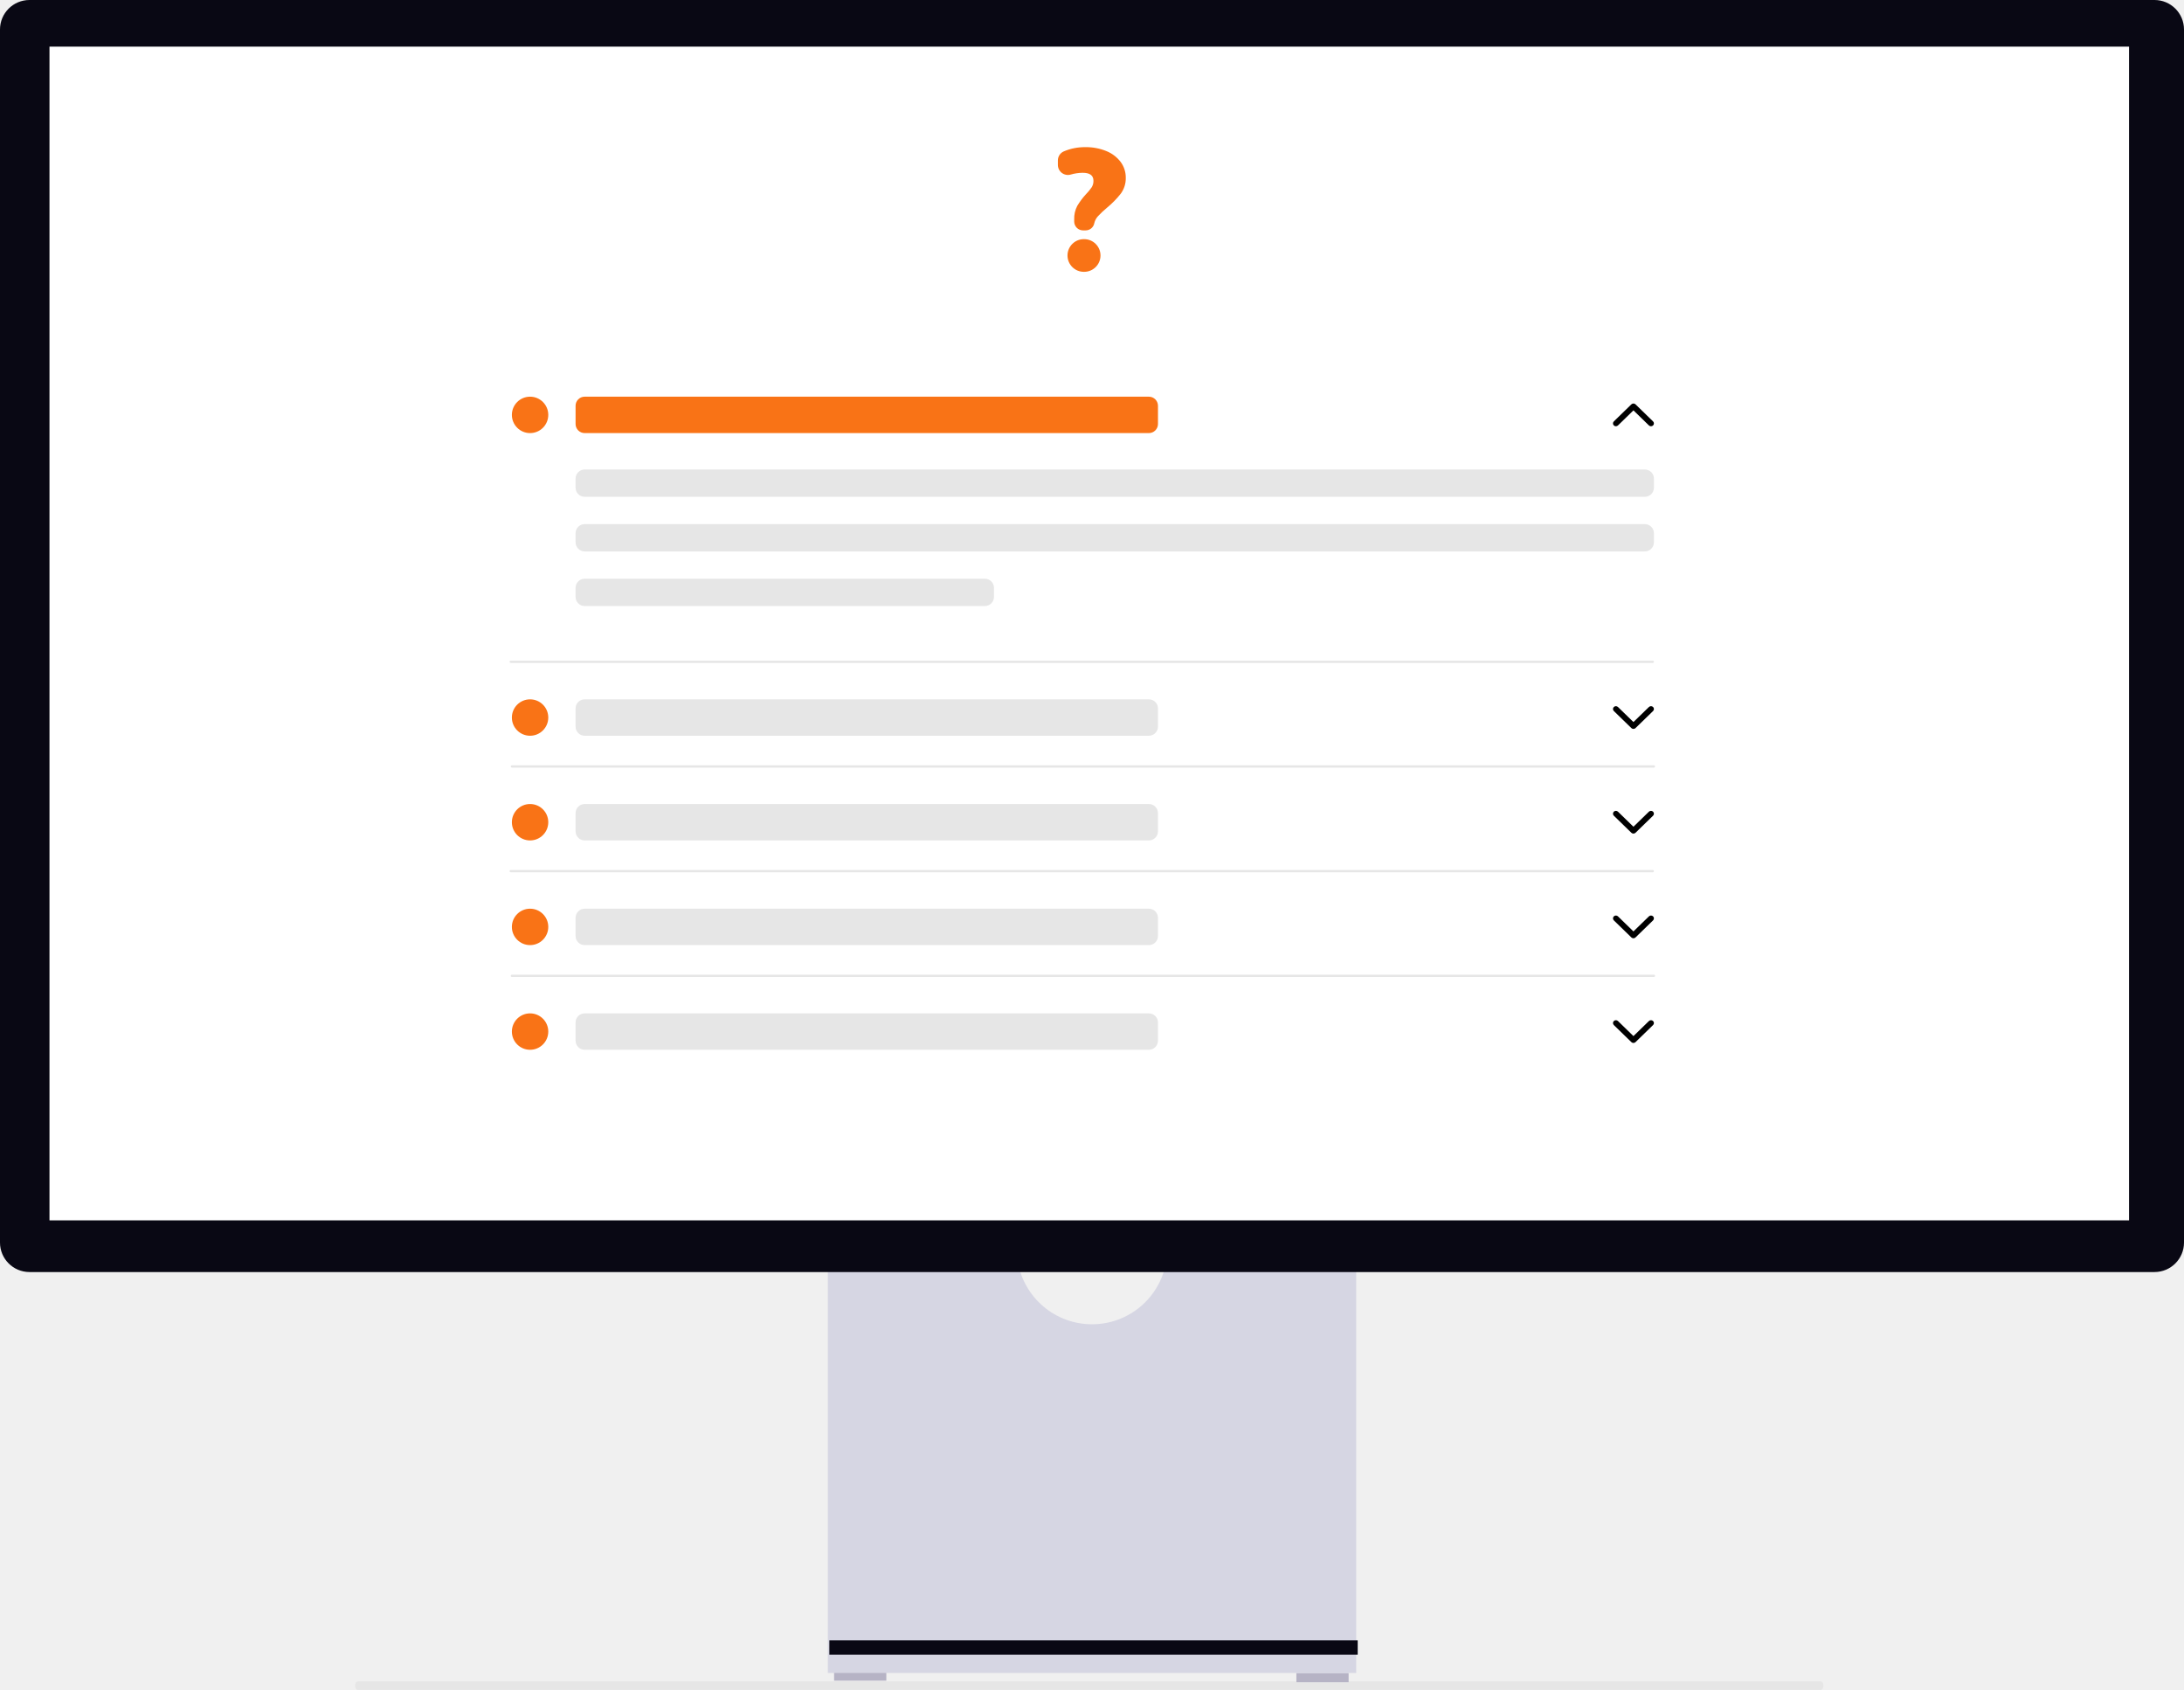
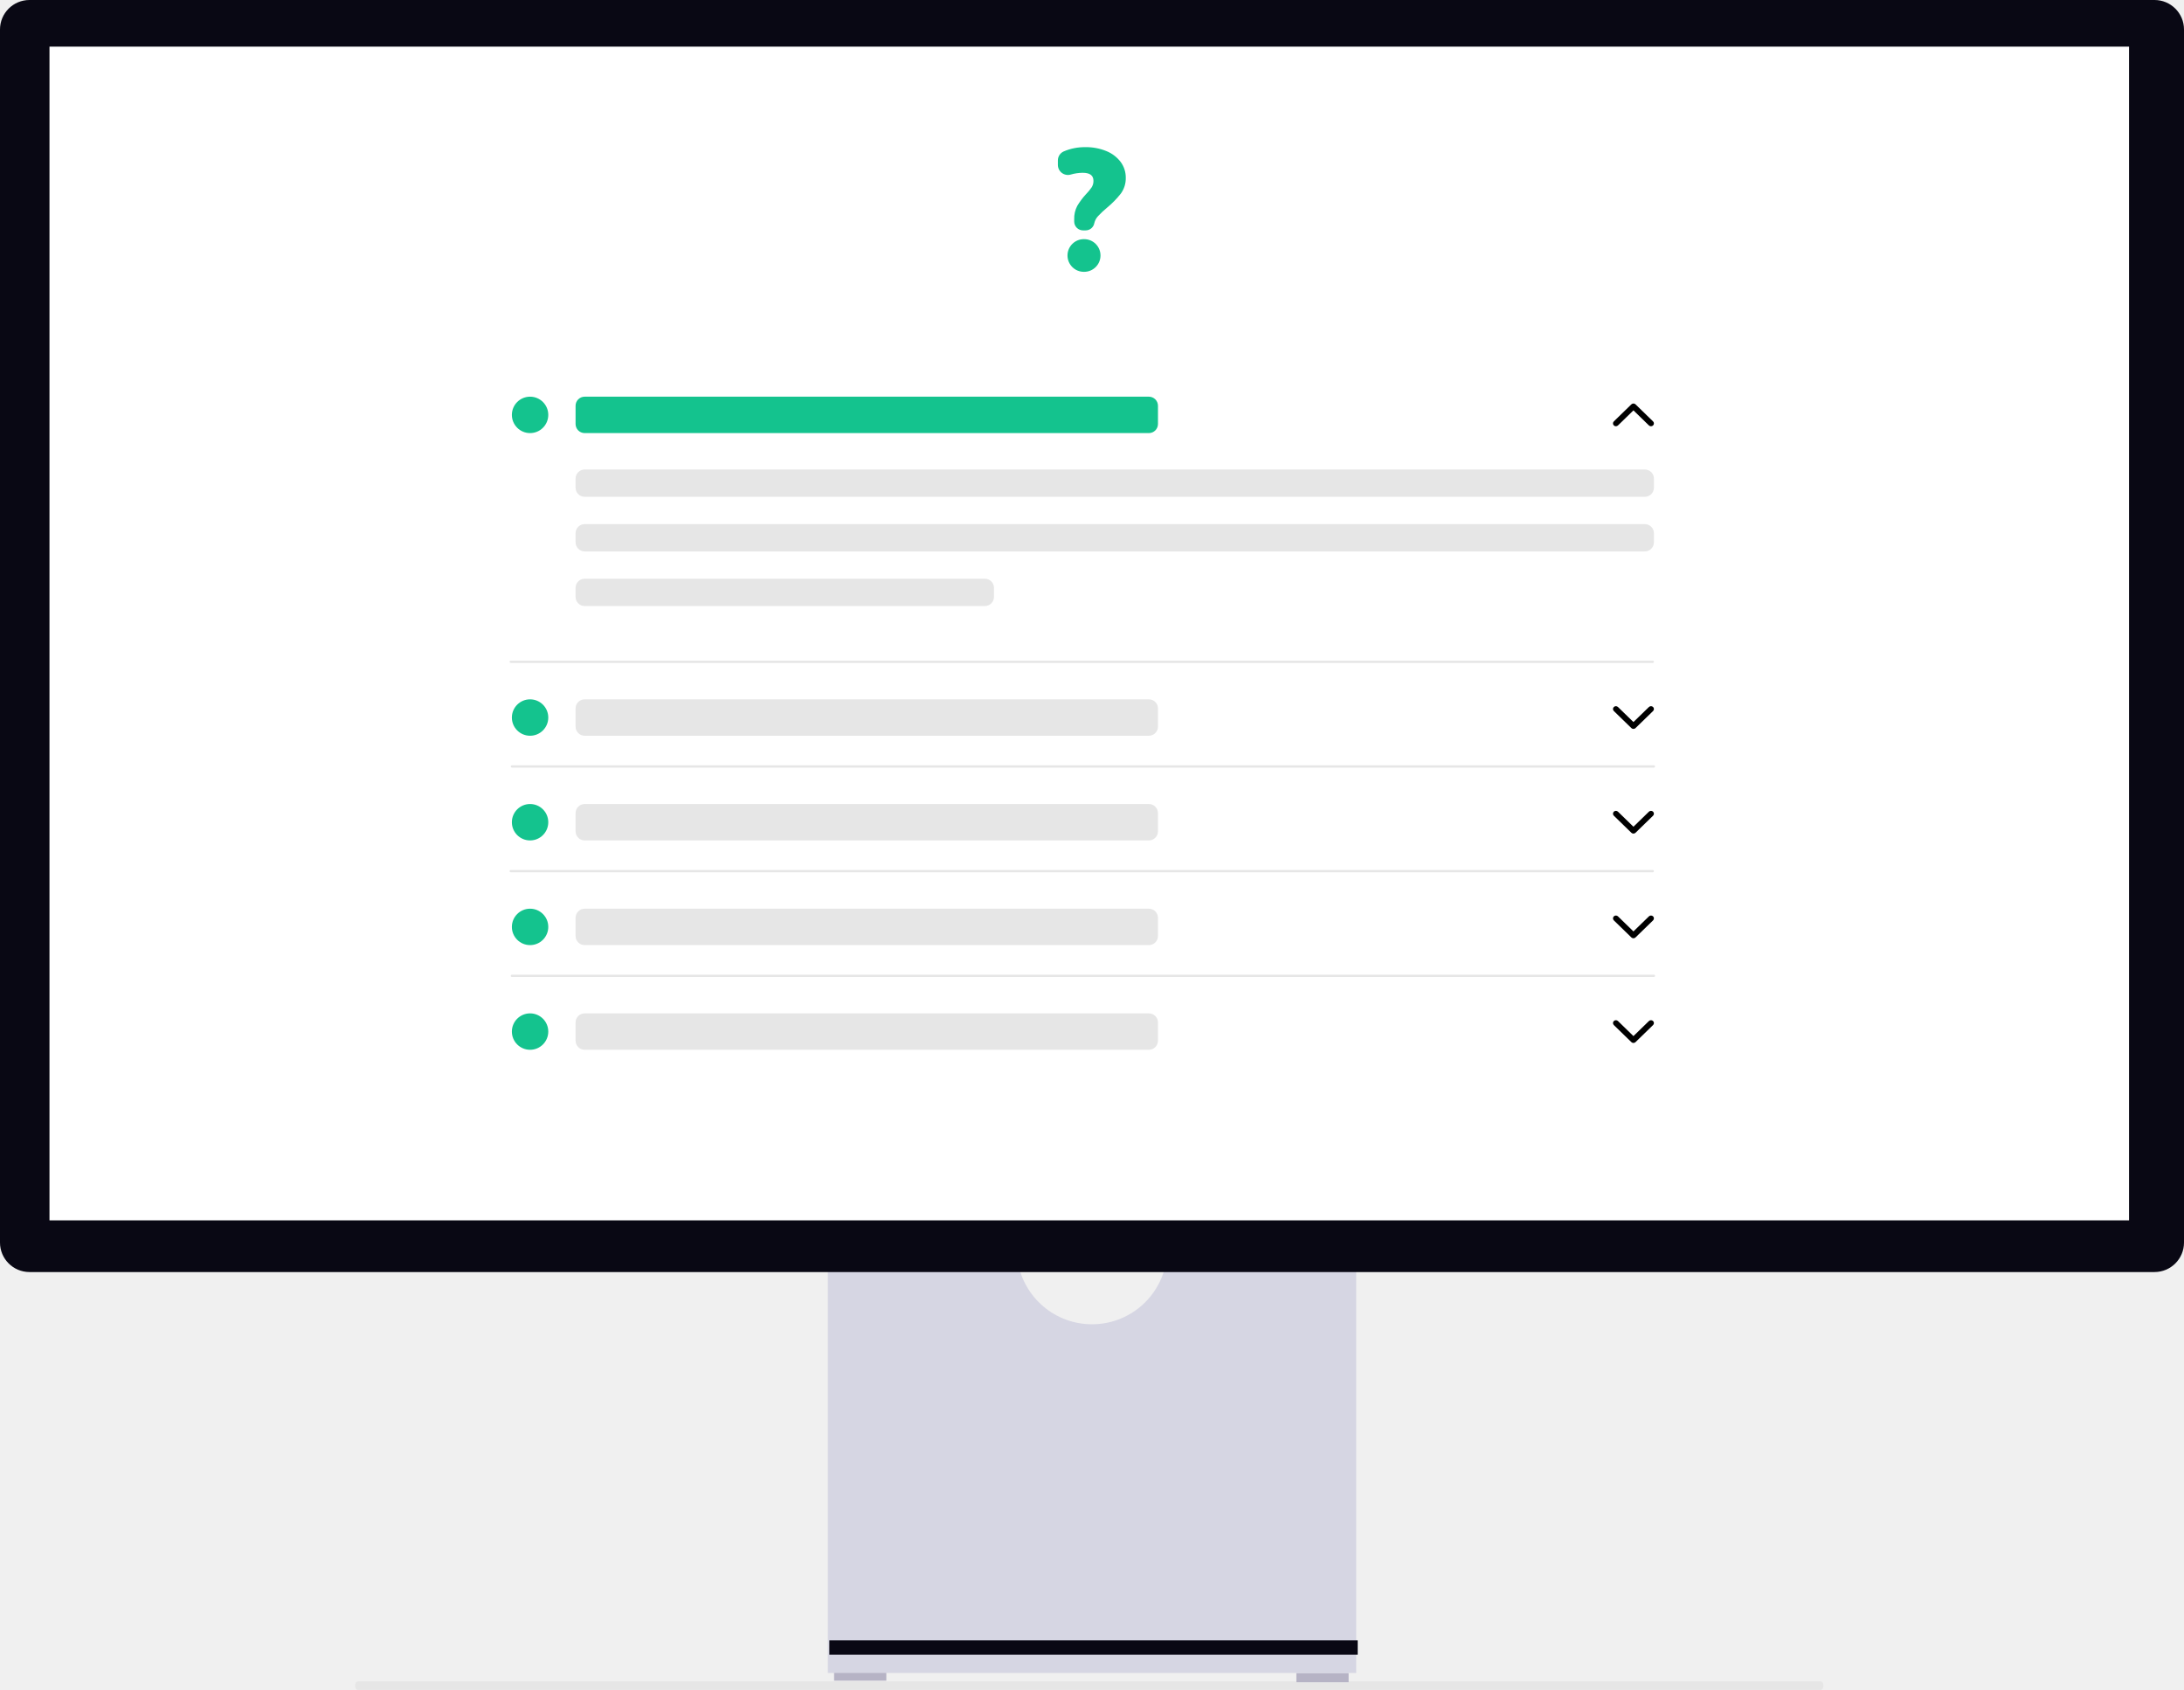
<svg xmlns="http://www.w3.org/2000/svg" width="960" height="742.636" viewBox="0 0 960 742.636" role="img" artist="Katerina Limpitsouni" source="https://undraw.co/">
  <g transform="translate(-480 -168.682)">
    <g transform="translate(-80 -61.886)">
      <path d="M15.18,489.08c0,1.048.575,1.89,1.289,1.89h642.9c.72,0,1.289-.84,1.289-1.89s-.569-1.89-1.289-1.89H16.469C15.755,487.191,15.18,488.032,15.18,489.08Z" transform="translate(700.878 482.234)" fill="#e6e6e6" />
      <rect width="22.954" height="4.05" transform="translate(926.639 965.084)" fill="#b6b3c5" />
      <rect width="22.954" height="4.05" transform="translate(1129.844 965.76)" fill="#b6b3c5" />
      <path d="M377.9,370.945a33.074,33.074,0,0,1-65.264,0H229.146V551.874H461.387V370.945Z" transform="translate(694.735 413.883)" fill="#d6d6e3" />
      <rect width="232.236" height="6.298" transform="translate(924.557 951.422)" fill="#090814" />
      <path d="M947.053,580.9H12.947A12.96,12.96,0,0,1,0,567.952V34.858A12.96,12.96,0,0,1,12.947,21.91H947.053A12.96,12.96,0,0,1,960,34.858V567.952A12.96,12.96,0,0,1,947.053,580.9Z" transform="translate(560 208.658)" fill="#090814" />
      <rect width="914.094" height="515.782" transform="translate(581.75 251.061)" fill="#fff" />
    </g>
-     <path d="M-3968.591,54.782a7.177,7.177,0,0,1-7.178-7.178,7.177,7.177,0,0,1,7.178-7.177h.151a7.177,7.177,0,0,1,7.177,7.177,7.177,7.177,0,0,1-7.177,7.178Zm.788-18.21h-1.147a3.877,3.877,0,0,1-3.872-3.873v-.963a11.853,11.853,0,0,1,1.342-5.93,31.12,31.12,0,0,1,3.759-5.049,22.268,22.268,0,0,0,2.555-3.08,5.185,5.185,0,0,0,.807-2.866c0-2.39-1.557-3.553-4.761-3.553a19.368,19.368,0,0,0-5.248.788,4.419,4.419,0,0,1-3.875-.721A4.418,4.418,0,0,1-3980,7.8V5.85a4.332,4.332,0,0,1,2.557-3.972A23.38,23.38,0,0,1-3967.912,0a23.474,23.474,0,0,1,9.2,1.711,14.847,14.847,0,0,1,6.3,4.772,11.492,11.492,0,0,1,2.259,6.966,11.322,11.322,0,0,1-2.184,6.965,39.772,39.772,0,0,1-6.1,6.221,43.63,43.63,0,0,0-3.915,3.688,6.816,6.816,0,0,0-1.628,3.031,3.861,3.861,0,0,1-3.807,3.216Z" transform="translate(4925 233.349)" fill="#F97316" />
+     <path d="M-3968.591,54.782a7.177,7.177,0,0,1-7.178-7.178,7.177,7.177,0,0,1,7.178-7.177h.151a7.177,7.177,0,0,1,7.177,7.177,7.177,7.177,0,0,1-7.177,7.178Zm.788-18.21h-1.147a3.877,3.877,0,0,1-3.872-3.873v-.963a11.853,11.853,0,0,1,1.342-5.93,31.12,31.12,0,0,1,3.759-5.049,22.268,22.268,0,0,0,2.555-3.08,5.185,5.185,0,0,0,.807-2.866c0-2.39-1.557-3.553-4.761-3.553a19.368,19.368,0,0,0-5.248.788,4.419,4.419,0,0,1-3.875-.721A4.418,4.418,0,0,1-3980,7.8V5.85a4.332,4.332,0,0,1,2.557-3.972A23.38,23.38,0,0,1-3967.912,0a23.474,23.474,0,0,1,9.2,1.711,14.847,14.847,0,0,1,6.3,4.772,11.492,11.492,0,0,1,2.259,6.966,11.322,11.322,0,0,1-2.184,6.965,39.772,39.772,0,0,1-6.1,6.221,43.63,43.63,0,0,0-3.915,3.688,6.816,6.816,0,0,0-1.628,3.031,3.861,3.861,0,0,1-3.807,3.216Z" transform="translate(4925 233.349)" fill="#14C38E" />
    <path d="M14,8a1.3,1.3,0,0,0-.909.366l-7.714,7.5a1.226,1.226,0,0,0,0,1.768,1.312,1.312,0,0,0,1.818,0L14,11.018l6.805,6.616a1.312,1.312,0,0,0,1.818,0,1.226,1.226,0,0,0,0-1.768l-7.714-7.5A1.3,1.3,0,0,0,14,8Z" transform="translate(1184 338)" />
-     <circle cx="8" cy="8" r="8" transform="translate(705 343)" fill="#F97316" />
-     <rect width="256" height="16" rx="4" transform="translate(733 343)" fill="#F97316" />
+     <circle cx="8" cy="8" r="8" transform="translate(705 343)" fill="#14C38E" />
+     <rect width="256" height="16" rx="4" transform="translate(733 343)" fill="#14C38E" />
    <rect width="474" height="12" rx="4" transform="translate(733 375)" fill="#e6e6e6" />
    <rect width="474" height="12" rx="4" transform="translate(733 399)" fill="#e6e6e6" />
    <rect width="183.912" height="12" rx="4" transform="translate(733 423)" fill="#e6e6e6" />
    <path d="M502,.5H0A.5.5,0,0,1-.5,0,.5.5,0,0,1,0-.5H502a.5.5,0,0,1,.5.5A.5.5,0,0,1,502,.5Z" transform="translate(704.5 459.5)" fill="#e6e6e6" />
    <path d="M14,18a1.3,1.3,0,0,1-.909-.366l-7.714-7.5a1.226,1.226,0,0,1,0-1.768,1.312,1.312,0,0,1,1.818,0L14,14.982l6.805-6.616a1.312,1.312,0,0,1,1.818,0,1.226,1.226,0,0,1,0,1.768l-7.714,7.5A1.3,1.3,0,0,1,14,18Z" transform="translate(1184 471)" />
-     <circle cx="8" cy="8" r="8" transform="translate(705 476)" fill="#F97316" />
+     <circle cx="8" cy="8" r="8" transform="translate(705 476)" fill="#14C38E" />
    <rect width="256" height="16" rx="4" transform="translate(733 476)" fill="#e6e6e6" />
    <path d="M502,.5H0A.5.5,0,0,1-.5,0,.5.5,0,0,1,0-.5H502a.5.5,0,0,1,.5.5A.5.5,0,0,1,502,.5Z" transform="translate(705 505.5)" fill="#e6e6e6" />
    <path d="M14,18a1.3,1.3,0,0,1-.909-.366l-7.714-7.5a1.226,1.226,0,0,1,0-1.768,1.312,1.312,0,0,1,1.818,0L14,14.982l6.805-6.616a1.312,1.312,0,0,1,1.818,0,1.226,1.226,0,0,1,0,1.768l-7.714,7.5A1.3,1.3,0,0,1,14,18Z" transform="translate(1184 517)" />
-     <circle cx="8" cy="8" r="8" transform="translate(705 522)" fill="#F97316" />
+     <circle cx="8" cy="8" r="8" transform="translate(705 522)" fill="#14C38E" />
    <rect width="256" height="16" rx="4" transform="translate(733 522)" fill="#e6e6e6" />
    <path d="M502,.5H0A.5.5,0,0,1-.5,0,.5.5,0,0,1,0-.5H502a.5.5,0,0,1,.5.5A.5.5,0,0,1,502,.5Z" transform="translate(704.5 551.5)" fill="#e6e6e6" />
    <path d="M14,18a1.3,1.3,0,0,1-.909-.366l-7.714-7.5a1.226,1.226,0,0,1,0-1.768,1.312,1.312,0,0,1,1.818,0L14,14.982l6.805-6.616a1.312,1.312,0,0,1,1.818,0,1.226,1.226,0,0,1,0,1.768l-7.714,7.5A1.3,1.3,0,0,1,14,18Z" transform="translate(1184 563)" />
-     <circle cx="8" cy="8" r="8" transform="translate(705 568)" fill="#F97316" />
+     <circle cx="8" cy="8" r="8" transform="translate(705 568)" fill="#14C38E" />
    <rect width="256" height="16" rx="4" transform="translate(733 568)" fill="#e6e6e6" />
    <path d="M502,.5H0A.5.5,0,0,1-.5,0,.5.5,0,0,1,0-.5H502a.5.5,0,0,1,.5.5A.5.5,0,0,1,502,.5Z" transform="translate(705 597.5)" fill="#e6e6e6" />
    <path d="M14,18a1.3,1.3,0,0,1-.909-.366l-7.714-7.5a1.226,1.226,0,0,1,0-1.768,1.312,1.312,0,0,1,1.818,0L14,14.982l6.805-6.616a1.312,1.312,0,0,1,1.818,0,1.226,1.226,0,0,1,0,1.768l-7.714,7.5A1.3,1.3,0,0,1,14,18Z" transform="translate(1184 609)" />
-     <circle cx="8" cy="8" r="8" transform="translate(705 614)" fill="#F97316" />
+     <circle cx="8" cy="8" r="8" transform="translate(705 614)" fill="#14C38E" />
    <rect width="256" height="16" rx="4" transform="translate(733 614)" fill="#e6e6e6" />
  </g>
</svg>
